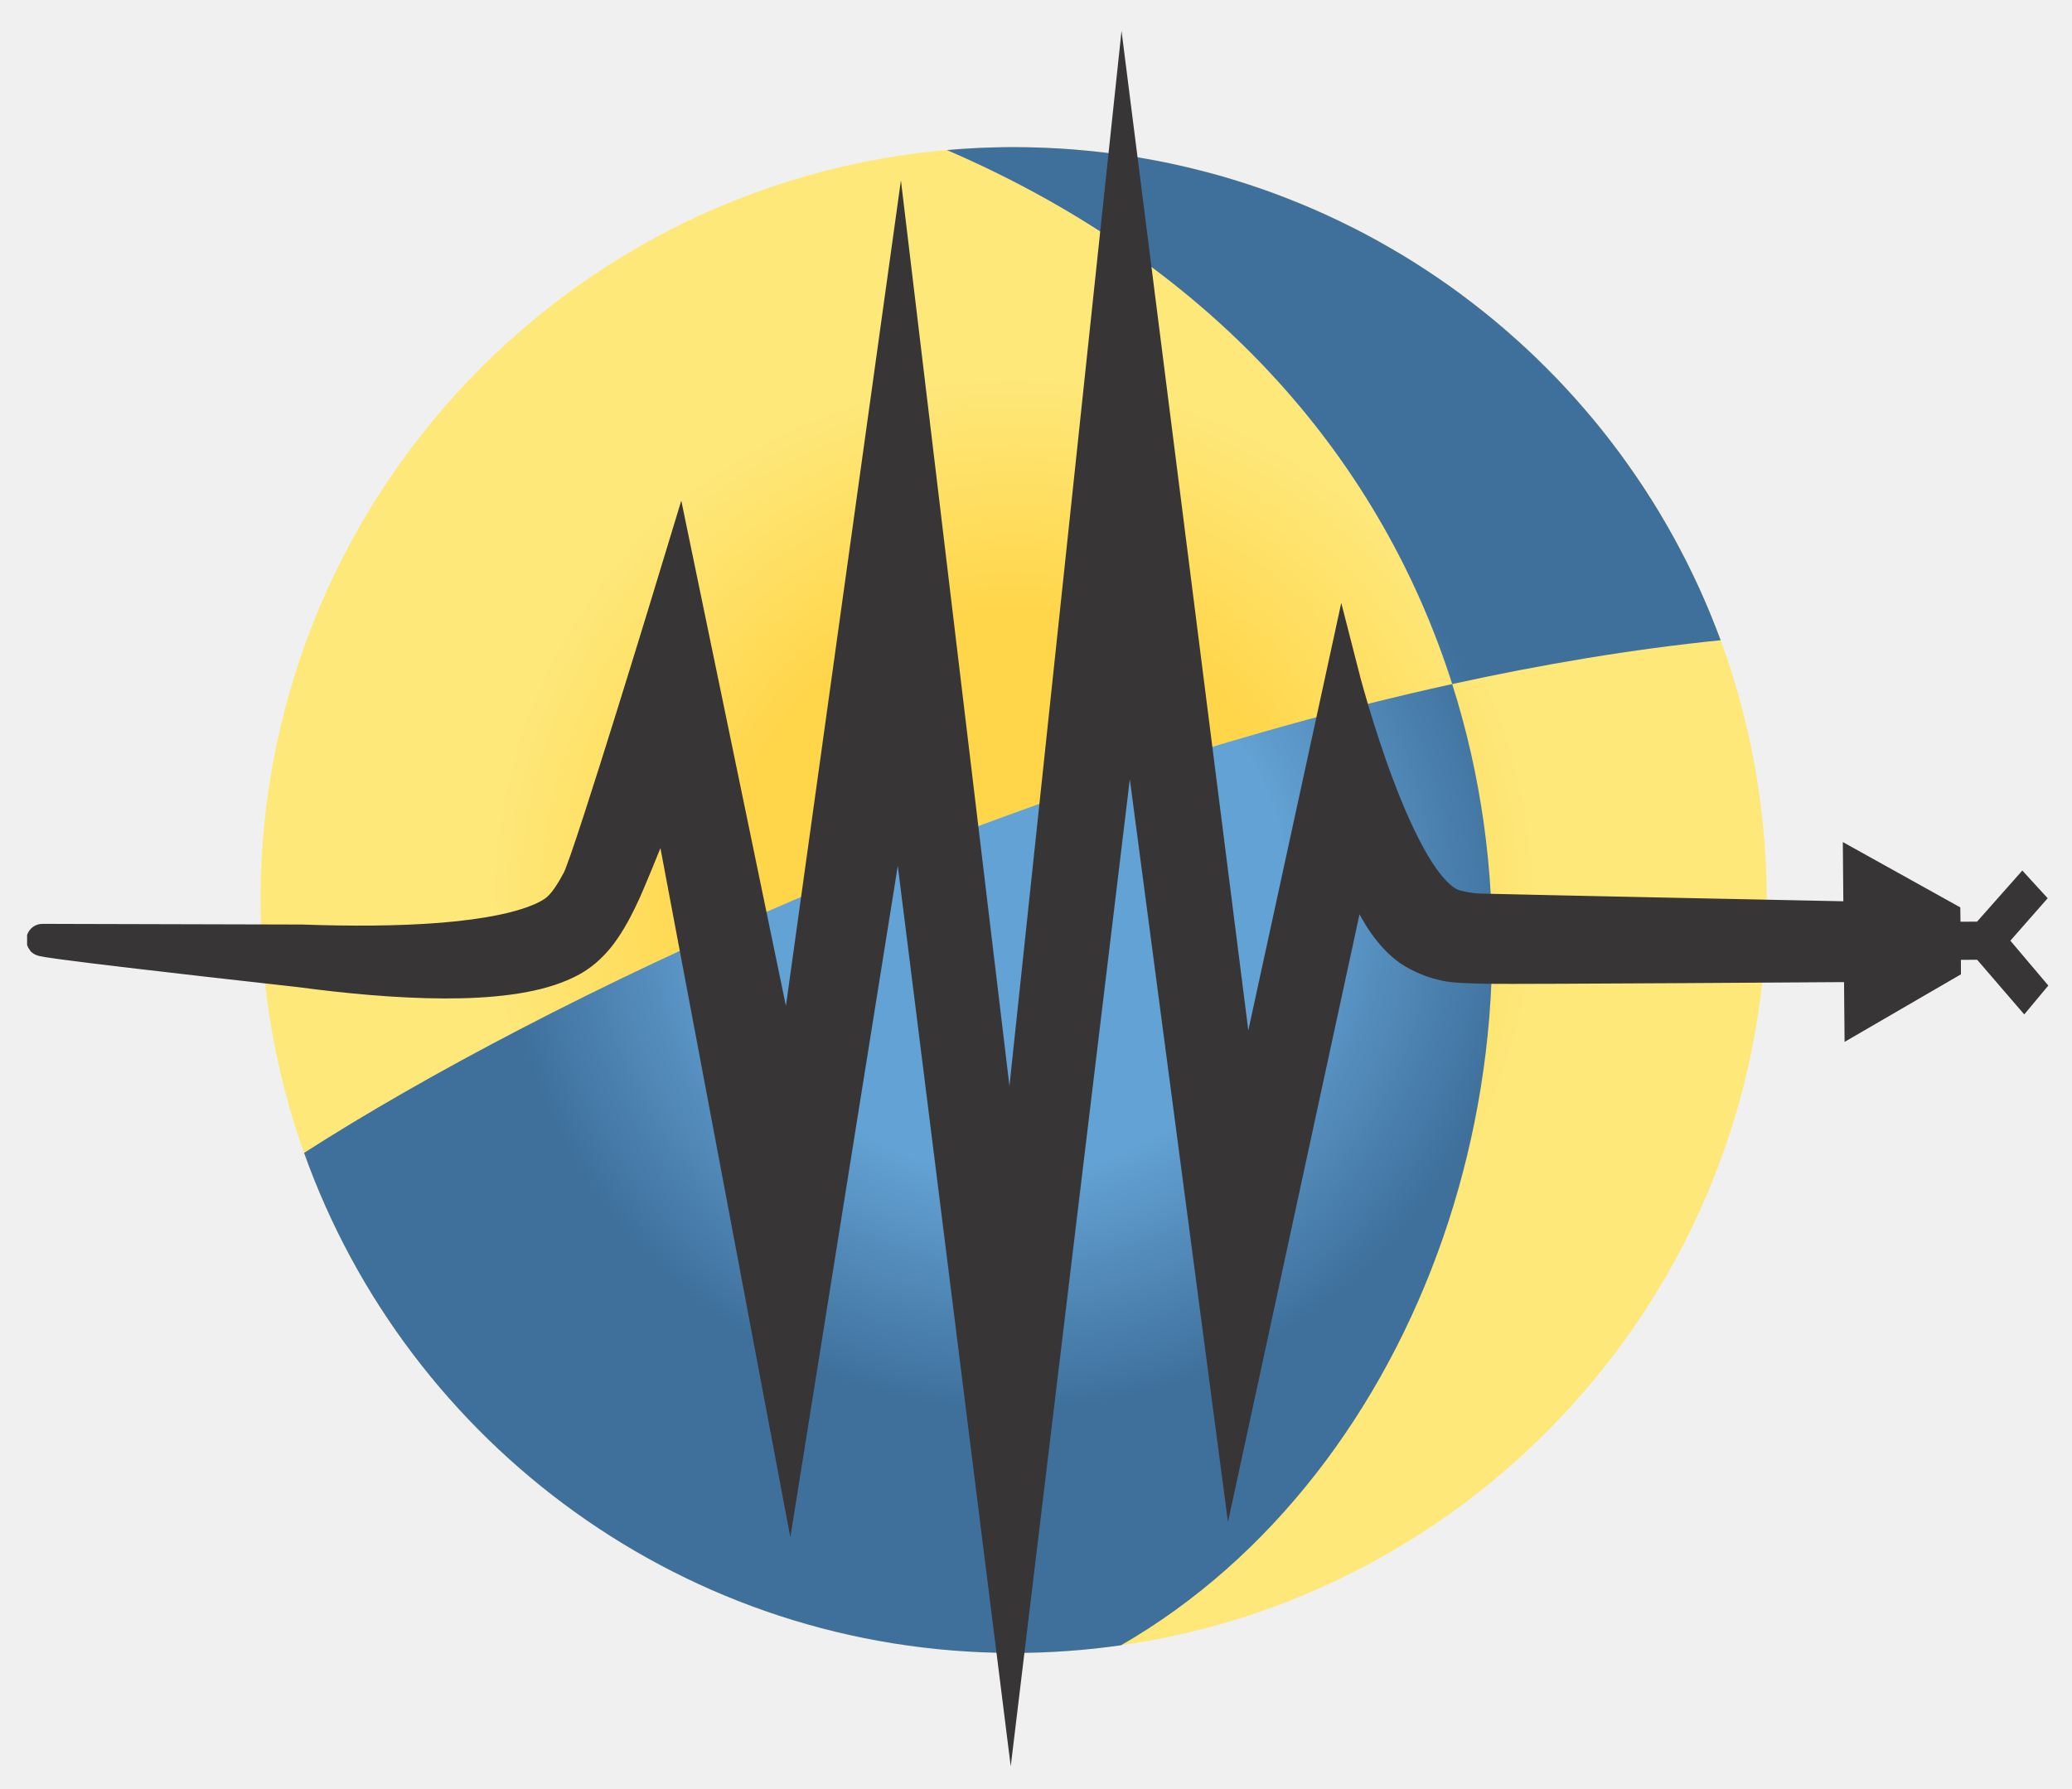
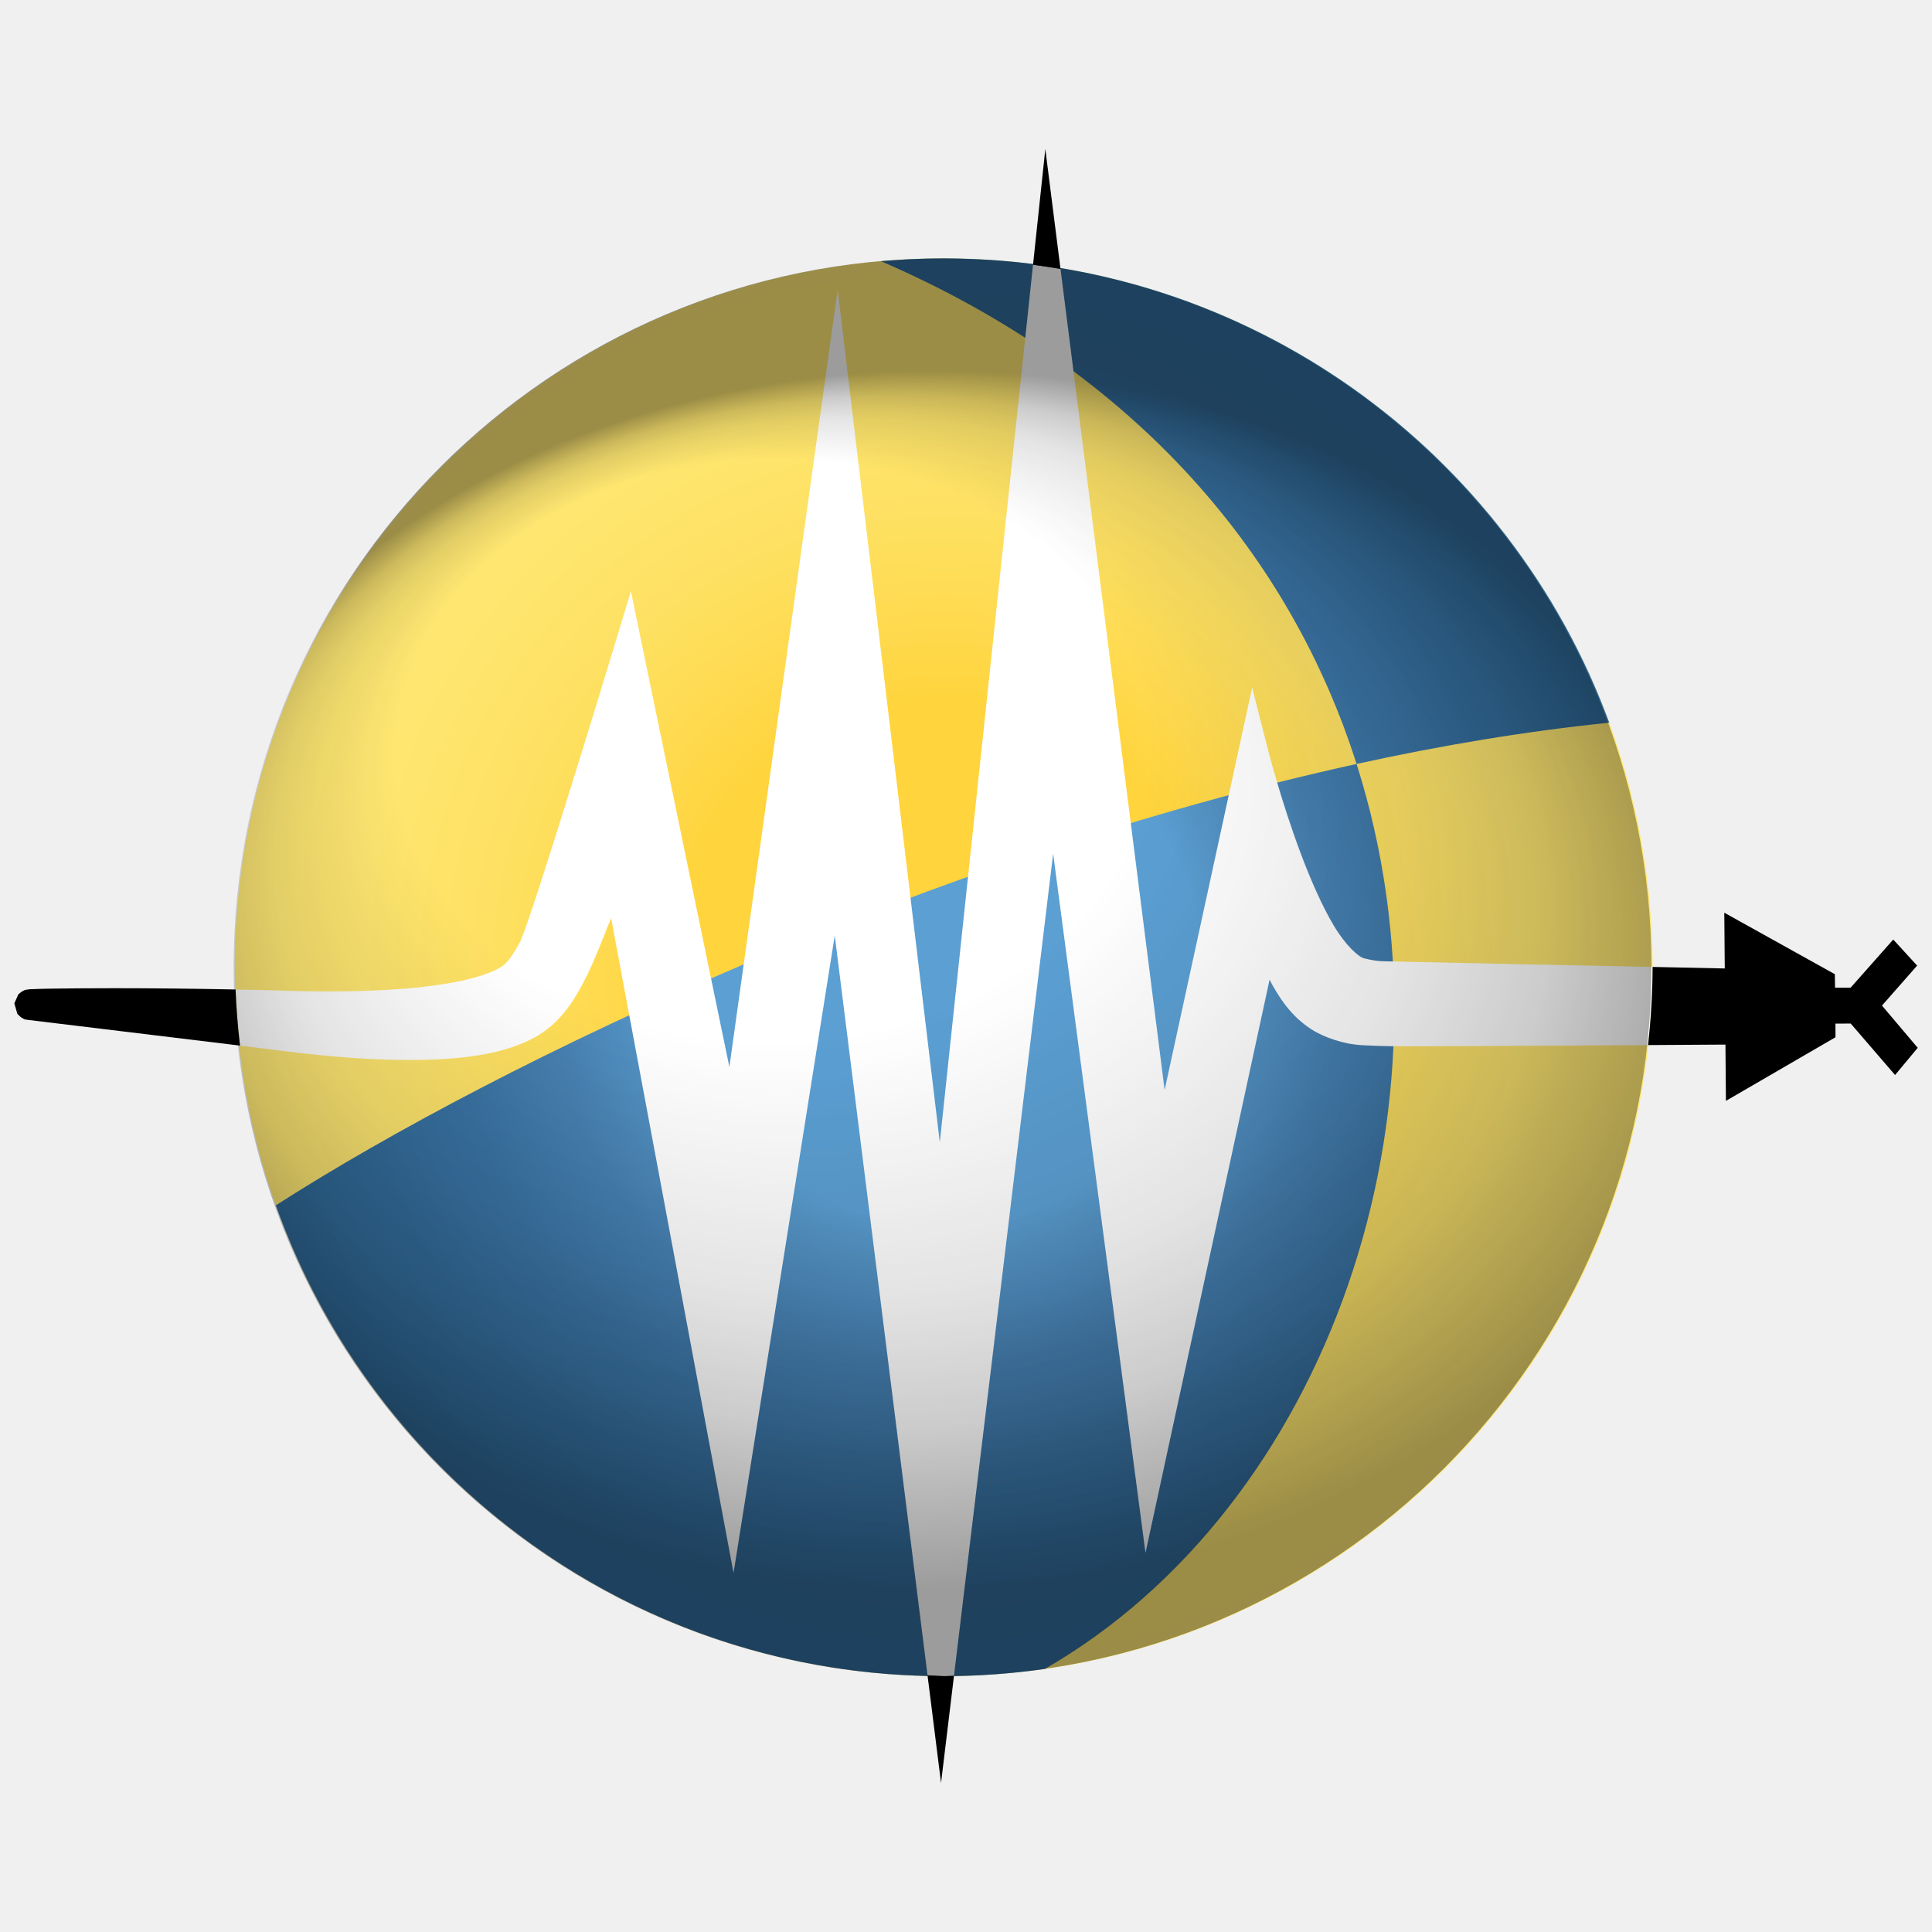
- <svg xmlns="http://www.w3.org/2000/svg" viewBox="0 0 188.444 162.667" height="162.667" width="188.444" xml:space="preserve" id="svg2" version="1.1">
-   <defs id="defs6">
-     <clipPath id="clipPath18" clipPathUnits="userSpaceOnUse">
-       <path id="path16" d="m 17.771,60.596 c 0,-28.371 22.998,-51.368 51.368,-51.368 v 0 c 28.371,0 51.369,22.997 51.369,51.368 v 0 c 0,28.37 -22.998,51.369 -51.369,51.369 v 0 c -28.37,0 -51.368,-22.999 -51.368,-51.369" />
-     </clipPath>
-     <radialGradient id="radialGradient32" spreadMethod="pad" gradientTransform="matrix(51.36865,0,0,-51.36865,69.13916,60.59619)" gradientUnits="userSpaceOnUse" r="1" cy="0" cx="0" fy="0" fx="0">
-       <stop id="stop24" offset="0" style="stop-opacity:1;stop-color:#ffd549" />
-       <stop id="stop26" offset="0.374" style="stop-opacity:1;stop-color:#ffd549" />
-       <stop id="stop28" offset="0.696" style="stop-opacity:1;stop-color:#fee87a" />
-       <stop id="stop30" offset="1" style="stop-opacity:1;stop-color:#fee87a" />
-     </radialGradient>
-     <clipPath id="clipPath42" clipPathUnits="userSpaceOnUse">
-       <path id="path40" d="m 67.93,111.948 c -0.251,-0.004 -0.499,-0.015 -0.75,-0.024 v 0 c -0.132,-0.005 -0.266,-0.01 -0.398,-0.015 v 0 c -0.33,-0.015 -0.657,-0.035 -0.985,-0.055 v 0 c -0.039,-0.003 -0.079,-0.006 -0.118,-0.007 v 0 c -0.362,-0.026 -0.725,-0.053 -1.086,-0.085 v 0 C 83.407,103.636 94.361,90.101 99.056,75.33 v 0 c 6.17,1.353 12.315,2.382 18.312,2.99 v 0 c 0,0 -10e-4,0 -10e-4,0.001 v 0 c -0.205,0.558 -0.423,1.11 -0.647,1.66 v 0 c -0.039,0.095 -0.076,0.188 -0.115,0.283 v 0 c -0.226,0.545 -0.46,1.086 -0.704,1.622 v 0 c -0.025,0.054 -0.052,0.109 -0.077,0.163 v 0 c -0.231,0.503 -0.47,0.999 -0.716,1.491 v 0 c -0.038,0.075 -0.074,0.15 -0.112,0.226 v 0 c -0.265,0.521 -0.538,1.037 -0.818,1.549 v 0 c -0.045,0.079 -0.089,0.158 -0.132,0.236 v 0 c -0.27,0.484 -0.546,0.963 -0.831,1.438 v 0 c -0.025,0.041 -0.049,0.083 -0.073,0.126 v 0 c -0.303,0.5 -0.615,0.994 -0.934,1.483 v 0 c -0.057,0.088 -0.114,0.174 -0.172,0.262 v 0 c -0.647,0.979 -1.325,1.935 -2.035,2.865 v 0 c -0.065,0.085 -0.131,0.171 -0.197,0.256 v 0 c -0.356,0.461 -0.719,0.917 -1.09,1.366 v 0 c -0.022,0.025 -0.044,0.052 -0.066,0.077 v 0 c -0.355,0.428 -0.718,0.847 -1.087,1.263 v 0 c -0.067,0.075 -0.133,0.151 -0.2,0.225 v 0 c -0.384,0.429 -0.776,0.85 -1.174,1.265 v 0 c -0.056,0.059 -0.115,0.117 -0.171,0.175 v 0 c -0.369,0.38 -0.744,0.756 -1.124,1.124 v 0 c -0.059,0.057 -0.117,0.116 -0.176,0.173 v 0 c -0.413,0.395 -0.833,0.785 -1.259,1.168 v 0 c -0.079,0.071 -0.159,0.141 -0.24,0.211 v 0 c -0.407,0.364 -0.821,0.72 -1.241,1.07 v 0 c -0.031,0.026 -0.062,0.054 -0.094,0.08 v 0 c -0.444,0.367 -0.895,0.725 -1.35,1.077 v 0 c -0.094,0.072 -0.187,0.143 -0.282,0.216 v 0 c -0.461,0.351 -0.926,0.698 -1.4,1.035 v 0 c -10e-4,0 -0.004,0.002 -0.006,0.003 v 0 c -0.469,0.333 -0.945,0.656 -1.425,0.973 v 0 c -0.099,0.066 -0.198,0.131 -0.297,0.196 v 0 c -0.48,0.312 -0.963,0.617 -1.453,0.913 v 0 c -0.062,0.038 -0.125,0.073 -0.188,0.111 v 0 c -0.448,0.269 -0.902,0.53 -1.358,0.784 v 0 c -0.096,0.053 -0.192,0.107 -0.288,0.161 v 0 c -0.498,0.274 -1,0.539 -1.508,0.796 v 0 c -0.098,0.05 -0.194,0.096 -0.289,0.144 v 0 c -0.464,0.231 -0.932,0.456 -1.402,0.673 v 0 c -0.077,0.036 -0.154,0.073 -0.232,0.108 v 0 c -0.52,0.238 -1.045,0.464 -1.573,0.683 v 0 c -0.115,0.049 -0.232,0.096 -0.348,0.143 v 0 c -0.516,0.209 -1.034,0.413 -1.557,0.606 v 0 c -0.028,0.011 -0.057,0.023 -0.086,0.033 v 0 c -0.545,0.201 -1.096,0.387 -1.649,0.57 v 0 c -0.126,0.042 -0.251,0.082 -0.376,0.122 v 0 c -0.553,0.177 -1.111,0.348 -1.67,0.506 v 0 c -0.049,0.014 -0.097,0.026 -0.145,0.039 v 0 c -0.526,0.148 -1.055,0.284 -1.587,0.414 v 0 c -0.125,0.032 -0.25,0.062 -0.376,0.093 v 0 c -0.564,0.133 -1.13,0.259 -1.7,0.373 v 0 c -0.099,0.02 -0.199,0.038 -0.298,0.058 v 0 c -0.511,0.1 -1.027,0.192 -1.544,0.277 v 0 c -0.112,0.018 -0.224,0.037 -0.336,0.055 v 0 c -0.577,0.09 -1.158,0.171 -1.741,0.243 v 0 c -0.126,0.014 -0.253,0.028 -0.379,0.042 v 0 c -0.535,0.061 -1.074,0.115 -1.616,0.16 v 0 c -0.077,0.007 -0.154,0.015 -0.233,0.021 v 0 c -0.594,0.047 -1.193,0.079 -1.791,0.106 v 0 c -0.141,0.006 -0.28,0.011 -0.419,0.016 v 0 c -0.612,0.022 -1.224,0.037 -1.841,0.037 v 0 c -0.403,0 -0.807,-0.007 -1.209,-0.017 M 20.742,43.345 C 27.83,23.461 46.821,9.228 69.139,9.228 v 0 c 2.487,0 4.932,0.179 7.325,0.522 v 0 c 20.453,11.776 30.576,40.465 22.592,65.58 v 0 C 68.458,68.619 37.266,53.948 20.742,43.345" />
-     </clipPath>
-     <radialGradient id="radialGradient56" spreadMethod="pad" gradientTransform="matrix(49.864,0,0,-49.864,69.05518,60.59619)" gradientUnits="userSpaceOnUse" r="1" cy="0" cx="0" fy="0" fx="0">
-       <stop id="stop48" offset="0" style="stop-opacity:1;stop-color:#63a2d4" />
-       <stop id="stop50" offset="0.374" style="stop-opacity:1;stop-color:#63a2d4" />
-       <stop id="stop52" offset="0.696" style="stop-opacity:1;stop-color:#3f709c" />
-       <stop id="stop54" offset="1" style="stop-opacity:1;stop-color:#3f709c" />
-     </radialGradient>
-     <clipPath id="clipPath66" clipPathUnits="userSpaceOnUse">
-       <path id="path64" d="M 0,122 H 141.333 V 0 H 0 Z" />
-     </clipPath>
-     <clipPath id="clipPath74" clipPathUnits="userSpaceOnUse">
-       <path id="path72" d="M 17.686,111.964 H 120.424 V 9.228 H 17.686 Z" />
-     </clipPath>
-     <clipPath id="clipPath78" clipPathUnits="userSpaceOnUse">
-       <path id="path76" d="m 120.424,60.596 c 0,-28.37 -22.999,-51.368 -51.368,-51.368 -28.371,0 -51.369,22.998 -51.369,51.368 0,28.37 22.998,51.368 51.369,51.368 28.369,0 51.368,-22.998 51.368,-51.368" />
-     </clipPath>
-     <clipPath id="clipPath82" clipPathUnits="userSpaceOnUse">
-       <path id="path80" d="M -32767,32767 H 32767 V -32767 H -32767 Z" />
-     </clipPath>
-     <radialGradient id="radialGradient96" spreadMethod="pad" gradientTransform="matrix(-60.14149,-0.9854126,-0.7597046,46.36646,69.05518,58.08887)" gradientUnits="userSpaceOnUse" r="1" cy="0" cx="0" fy="0.73" fx="0.368">
-       <stop id="stop84" offset="0" style="stop-opacity:0;stop-color:#ffffff" />
-       <stop id="stop86" offset="0.454" style="stop-opacity:0;stop-color:#ffffff" />
-       <stop id="stop88" offset="0.687" style="stop-opacity:0.135;stop-color:#ffffff" />
-       <stop id="stop90" offset="0.804" style="stop-opacity:0.253;stop-color:#ffffff" />
-       <stop id="stop92" offset="0.951" style="stop-opacity:0.49;stop-color:#ffffff" />
-       <stop id="stop94" offset="1" style="stop-opacity:0.49;stop-color:#ffffff" />
-     </radialGradient>
-     <mask id="mask98" height="1" width="1" y="0" x="0" maskUnits="userSpaceOnUse">
-       <g id="g108">
-         <g id="g106" clip-path="url(#clipPath82)">
-           <g id="g104">
-             <g id="g102">
-               <path id="path100" style="fill:url(#radialGradient96);stroke:none" d="M -32767,32767 H 32767 V -32767 H -32767 Z" />
-             </g>
-           </g>
-         </g>
-       </g>
-     </mask>
-     <radialGradient id="radialGradient122" spreadMethod="pad" gradientTransform="matrix(-60.14149,-0.9854126,-0.7597046,46.36646,69.05518,58.08887)" gradientUnits="userSpaceOnUse" r="1" cy="0" cx="0" fy="0.73" fx="0.368">
-       <stop id="stop110" offset="0" style="stop-opacity:1;stop-color:#373535" />
-       <stop id="stop112" offset="0.454" style="stop-opacity:1;stop-color:#373535" />
-       <stop id="stop114" offset="0.687" style="stop-opacity:1;stop-color:#373535" />
-       <stop id="stop116" offset="0.804" style="stop-opacity:1;stop-color:#373535" />
-       <stop id="stop118" offset="0.951" style="stop-opacity:1;stop-color:#373535" />
-       <stop id="stop120" offset="1" style="stop-opacity:1;stop-color:#373535" />
-     </radialGradient>
-     <clipPath id="clipPath148" clipPathUnits="userSpaceOnUse">
-       <path id="path146" d="M 0,122 H 141.333 V 0 H 0 Z" />
-     </clipPath>
-     <clipPath id="clipPath156" clipPathUnits="userSpaceOnUse">
-       <path id="path154" d="M 1.848,119.892 H 139.717 V 1.491 H 1.848 Z" />
-     </clipPath>
-   </defs>
-   <g transform="matrix(1.333333,0,0,-1.333333,0,162.6667)" id="g10">
-     <g id="g12">
-       <g clip-path="url(#clipPath18)" id="g14">
-         <g id="g20">
-           <g id="g22">
-             <path id="path34" style="fill:url(#radialGradient32);stroke:none" d="m 17.771,60.596 c 0,-28.371 22.998,-51.368 51.368,-51.368 v 0 c 28.371,0 51.369,22.997 51.369,51.368 v 0 c 0,28.37 -22.998,51.369 -51.369,51.369 v 0 c -28.37,0 -51.368,-22.999 -51.368,-51.369" />
-           </g>
-         </g>
-       </g>
-     </g>
-     <g id="g36">
-       <g clip-path="url(#clipPath42)" id="g38">
-         <g id="g44">
-           <g id="g46">
-             <path id="path58" style="fill:url(#radialGradient56);stroke:none" d="m 67.93,111.948 c -0.251,-0.004 -0.499,-0.015 -0.75,-0.024 v 0 c -0.132,-0.005 -0.266,-0.01 -0.398,-0.015 v 0 c -0.33,-0.015 -0.657,-0.035 -0.985,-0.055 v 0 c -0.039,-0.003 -0.079,-0.006 -0.118,-0.007 v 0 c -0.362,-0.026 -0.725,-0.053 -1.086,-0.085 v 0 C 83.407,103.636 94.361,90.101 99.056,75.33 v 0 c 6.17,1.353 12.315,2.382 18.312,2.99 v 0 c 0,0 -10e-4,0 -10e-4,0.001 v 0 c -0.205,0.558 -0.423,1.11 -0.647,1.66 v 0 c -0.039,0.095 -0.076,0.188 -0.115,0.283 v 0 c -0.226,0.545 -0.46,1.086 -0.704,1.622 v 0 c -0.025,0.054 -0.052,0.109 -0.077,0.163 v 0 c -0.231,0.503 -0.47,0.999 -0.716,1.491 v 0 c -0.038,0.075 -0.074,0.15 -0.112,0.226 v 0 c -0.265,0.521 -0.538,1.037 -0.818,1.549 v 0 c -0.045,0.079 -0.089,0.158 -0.132,0.236 v 0 c -0.27,0.484 -0.546,0.963 -0.831,1.438 v 0 c -0.025,0.041 -0.049,0.083 -0.073,0.126 v 0 c -0.303,0.5 -0.615,0.994 -0.934,1.483 v 0 c -0.057,0.088 -0.114,0.174 -0.172,0.262 v 0 c -0.647,0.979 -1.325,1.935 -2.035,2.865 v 0 c -0.065,0.085 -0.131,0.171 -0.197,0.256 v 0 c -0.356,0.461 -0.719,0.917 -1.09,1.366 v 0 c -0.022,0.025 -0.044,0.052 -0.066,0.077 v 0 c -0.355,0.428 -0.718,0.847 -1.087,1.263 v 0 c -0.067,0.075 -0.133,0.151 -0.2,0.225 v 0 c -0.384,0.429 -0.776,0.85 -1.174,1.265 v 0 c -0.056,0.059 -0.115,0.117 -0.171,0.175 v 0 c -0.369,0.38 -0.744,0.756 -1.124,1.124 v 0 c -0.059,0.057 -0.117,0.116 -0.176,0.173 v 0 c -0.413,0.395 -0.833,0.785 -1.259,1.168 v 0 c -0.079,0.071 -0.159,0.141 -0.24,0.211 v 0 c -0.407,0.364 -0.821,0.72 -1.241,1.07 v 0 c -0.031,0.026 -0.062,0.054 -0.094,0.08 v 0 c -0.444,0.367 -0.895,0.725 -1.35,1.077 v 0 c -0.094,0.072 -0.187,0.143 -0.282,0.216 v 0 c -0.461,0.351 -0.926,0.698 -1.4,1.035 v 0 c -10e-4,0 -0.004,0.002 -0.006,0.003 v 0 c -0.469,0.333 -0.945,0.656 -1.425,0.973 v 0 c -0.099,0.066 -0.198,0.131 -0.297,0.196 v 0 c -0.48,0.312 -0.963,0.617 -1.453,0.913 v 0 c -0.062,0.038 -0.125,0.073 -0.188,0.111 v 0 c -0.448,0.269 -0.902,0.53 -1.358,0.784 v 0 c -0.096,0.053 -0.192,0.107 -0.288,0.161 v 0 c -0.498,0.274 -1,0.539 -1.508,0.796 v 0 c -0.098,0.05 -0.194,0.096 -0.289,0.144 v 0 c -0.464,0.231 -0.932,0.456 -1.402,0.673 v 0 c -0.077,0.036 -0.154,0.073 -0.232,0.108 v 0 c -0.52,0.238 -1.045,0.464 -1.573,0.683 v 0 c -0.115,0.049 -0.232,0.096 -0.348,0.143 v 0 c -0.516,0.209 -1.034,0.413 -1.557,0.606 v 0 c -0.028,0.011 -0.057,0.023 -0.086,0.033 v 0 c -0.545,0.201 -1.096,0.387 -1.649,0.57 v 0 c -0.126,0.042 -0.251,0.082 -0.376,0.122 v 0 c -0.553,0.177 -1.111,0.348 -1.67,0.506 v 0 c -0.049,0.014 -0.097,0.026 -0.145,0.039 v 0 c -0.526,0.148 -1.055,0.284 -1.587,0.414 v 0 c -0.125,0.032 -0.25,0.062 -0.376,0.093 v 0 c -0.564,0.133 -1.13,0.259 -1.7,0.373 v 0 c -0.099,0.02 -0.199,0.038 -0.298,0.058 v 0 c -0.511,0.1 -1.027,0.192 -1.544,0.277 v 0 c -0.112,0.018 -0.224,0.037 -0.336,0.055 v 0 c -0.577,0.09 -1.158,0.171 -1.741,0.243 v 0 c -0.126,0.014 -0.253,0.028 -0.379,0.042 v 0 c -0.535,0.061 -1.074,0.115 -1.616,0.16 v 0 c -0.077,0.007 -0.154,0.015 -0.233,0.021 v 0 c -0.594,0.047 -1.193,0.079 -1.791,0.106 v 0 c -0.141,0.006 -0.28,0.011 -0.419,0.016 v 0 c -0.612,0.022 -1.224,0.037 -1.841,0.037 v 0 c -0.403,0 -0.807,-0.007 -1.209,-0.017 M 20.742,43.345 C 27.83,23.461 46.821,9.228 69.139,9.228 v 0 c 2.487,0 4.932,0.179 7.325,0.522 v 0 c 20.453,11.776 30.576,40.465 22.592,65.58 v 0 C 68.458,68.619 37.266,53.948 20.742,43.345" />
-           </g>
-         </g>
-       </g>
-     </g>
-     <g id="g60">
-       <g clip-path="url(#clipPath66)" id="g62">
-         <g id="g68">
-           <g id="g70" />
-           <g id="g140">
-             <g style="opacity:0.79" id="g138" clip-path="url(#clipPath74)">
-               <g id="g136">
-                 <g id="g134" clip-path="url(#clipPath78)">
-                   <g id="g132">
-                     <g id="g124" />
-                     <g id="g130" mask="url(#mask98)">
-                       <g id="g128">
-                         <path id="path126" style="fill:url(#radialGradient122);stroke:none" d="m 120.424,60.596 c 0,-28.37 -22.999,-51.368 -51.368,-51.368 -28.371,0 -51.369,22.998 -51.369,51.368 0,28.37 22.998,51.368 51.369,51.368 28.369,0 51.368,-22.998 51.368,-51.368" />
-                       </g>
-                     </g>
-                   </g>
-                 </g>
-               </g>
-             </g>
-           </g>
-         </g>
-       </g>
-     </g>
-     <g id="g142">
-       <g clip-path="url(#clipPath148)" id="g144">
-         <g id="g150">
-           <g id="g152" />
-           <g id="g168">
-             <g id="g166" clip-path="url(#clipPath156)">
-               <g id="g160" transform="translate(138.1968,60.7036)">
-                 <path id="path158" style="fill:#373535;fill-opacity:1;fill-rule:nonzero;stroke:none" d="m 0,0 -0.238,0.26 -2.605,-2.941 -2.712,-0.011 -0.02,1.431 -5.805,3.229 0.028,-3.284 c 0,0 -23.312,0.476 -25.34,0.536 -0.503,0.016 -1.043,-0.024 -2.162,0.253 -3.958,0.937 -7.769,15.9 -7.769,15.9 l -6.711,-30.868 -8.266,65.177 -7.675,-72.271 -7.551,63.015 -7.55,-54.21 -7.551,36.471 c 0,0 -6.042,-19.921 -6.832,-21.426 -0.199,-0.375 -0.406,-0.733 -0.629,-1.067 -0.112,-0.165 -0.228,-0.332 -0.349,-0.477 -0.097,-0.118 -0.161,-0.187 -0.242,-0.272 -0.077,-0.079 -0.153,-0.15 -0.226,-0.212 -0.049,-0.04 -0.024,-0.025 -0.108,-0.087 -0.027,-0.022 -0.084,-0.059 -0.124,-0.088 -0.183,-0.122 -0.387,-0.238 -0.606,-0.344 -0.677,-0.332 -1.673,-0.657 -2.875,-0.905 -1.202,-0.252 -2.604,-0.439 -4.107,-0.561 -3.008,-0.245 -6.412,-0.241 -9.581,-0.128 -6.349,0.23 -17.647,0.053 -17.643,0.047 l 17.538,-2.128 c 3.178,-0.424 6.615,-0.749 9.767,-0.762 3.147,-0.015 6.029,0.3 8.005,1.153 0.317,0.135 0.637,0.292 0.955,0.484 0.323,0.194 0.661,0.457 0.929,0.711 0.134,0.124 0.276,0.272 0.383,0.387 0.089,0.095 0.168,0.186 0.248,0.283 0.158,0.192 0.307,0.393 0.448,0.6 0.563,0.827 1.022,1.731 1.439,2.661 0.828,1.867 2.771,6.786 2.771,6.786 0.002,0 8.39,-44.517 8.39,-44.517 l 7.55,47.188 7.551,-60.216 8.095,67.112 7.007,-53.037 8.389,38.766 c 0.002,0.016 1.101,-4.307 3.724,-6.152 0.237,-0.177 0.993,-0.59 1.644,-0.8 0.337,-0.11 0.679,-0.2 1.024,-0.26 0.441,-0.071 0.694,-0.075 0.989,-0.095 0.565,-0.029 1.094,-0.042 1.62,-0.055 2.09,-0.04 25.46,0.123 25.46,0.123 l 0.03,-3.284 5.753,3.341 -0.004,1.45 2.713,0.013 2.697,-3.13 0.219,0.263 -2.606,3.079 z" />
-               </g>
-               <g id="g164" transform="translate(138.1968,60.7036)">
-                 <path id="path162" style="fill:none;stroke:#373535;stroke-width:2.2;stroke-linecap:butt;stroke-linejoin:miter;stroke-miterlimit:10;stroke-dasharray:none;stroke-opacity:1" d="m 0,0 -0.238,0.26 -2.605,-2.941 -2.712,-0.011 -0.02,1.431 -5.805,3.229 0.028,-3.284 c 0,0 -23.312,0.476 -25.34,0.536 -0.503,0.016 -1.043,-0.024 -2.162,0.253 -3.958,0.937 -7.769,15.9 -7.769,15.9 l -6.711,-30.868 -8.266,65.177 -7.675,-72.271 -7.551,63.015 -7.55,-54.21 -7.551,36.471 c 0,0 -6.042,-19.921 -6.832,-21.426 -0.199,-0.375 -0.406,-0.733 -0.629,-1.067 -0.112,-0.165 -0.228,-0.332 -0.349,-0.477 -0.097,-0.118 -0.161,-0.187 -0.242,-0.272 -0.077,-0.079 -0.153,-0.15 -0.226,-0.212 -0.049,-0.04 -0.024,-0.025 -0.108,-0.087 -0.027,-0.022 -0.084,-0.059 -0.124,-0.088 -0.183,-0.122 -0.387,-0.238 -0.606,-0.344 -0.677,-0.332 -1.673,-0.657 -2.875,-0.905 -1.202,-0.252 -2.604,-0.439 -4.107,-0.561 -3.008,-0.245 -6.412,-0.241 -9.581,-0.128 -19.143,0.047 -17.643,0.047 -17.643,0.047 0,0 -2.11,0.065 17.538,-2.128 3.178,-0.424 6.615,-0.749 9.767,-0.762 3.147,-0.015 6.029,0.3 8.005,1.153 0.317,0.135 0.637,0.292 0.955,0.484 0.323,0.194 0.661,0.457 0.929,0.711 0.134,0.124 0.276,0.272 0.383,0.387 0.089,0.095 0.168,0.186 0.248,0.283 0.158,0.192 0.307,0.393 0.448,0.6 0.563,0.827 1.022,1.731 1.439,2.661 0.828,1.867 2.771,6.786 2.771,6.786 l 8.39,-44.517 7.55,47.188 7.551,-60.216 8.095,67.112 7.007,-53.037 8.389,38.766 c 0.002,0.016 1.101,-4.307 3.724,-6.152 0.237,-0.177 0.993,-0.59 1.644,-0.8 0.337,-0.11 0.679,-0.2 1.024,-0.26 0.441,-0.071 0.694,-0.075 0.989,-0.095 0.565,-0.029 1.094,-0.042 1.62,-0.055 2.09,-0.04 25.46,0.123 25.46,0.123 l 0.03,-3.284 5.753,3.341 -0.004,1.45 2.713,0.013 2.697,-3.13 0.219,0.263 -2.606,3.079 z" />
-               </g>
-             </g>
-           </g>
-         </g>
-       </g>
+ <svg xmlns="http://www.w3.org/2000/svg" version="1.1" x="0px" y="0px" width="140" height="140" viewBox="0 0 140 140" enable-background="new 0 0 468.753 160.528" xml:space="preserve" id="svg2">
+   <defs id="defs133" />
+   <g id="layer3" style="display:inline" transform="translate(-3.475625,10.79767)">
+     <g id="Beachball">
+       <radialGradient id="SVGID_1_" cx="71.861" cy="59.295" r="51.369" gradientUnits="userSpaceOnUse">
+         <stop offset="0.374" style="stop-color:#FFD43C" id="stop6" />
+         <stop offset="0.467" style="stop-color:#FFD94C" id="stop8" />
+         <stop offset="0.648" style="stop-color:#FEE163" id="stop10" />
+         <stop offset="0.827" style="stop-color:#FEE670" id="stop12" />
+         <stop offset="1" style="stop-color:#FEE774" id="stop14" />
+       </radialGradient>
+       <circle cx="71.861" cy="59.296" r="51.368" id="circle16" style="fill:url(#SVGID_1_)" />
+       <radialGradient id="SVGID_2_" cx="71.777" cy="59.295" r="49.864" gradientUnits="userSpaceOnUse">
+         <stop offset="0.374" style="stop-color:#5B9FD3" id="stop19" />
+         <stop offset="0.43" style="stop-color:#5595C7" id="stop21" />
+         <stop offset="0.575" style="stop-color:#4680B1" id="stop23" />
+         <stop offset="0.72" style="stop-color:#3A73A3" id="stop25" />
+         <stop offset="0.863" style="stop-color:#336C9B" id="stop27" />
+         <stop offset="1" style="stop-color:#306A99" id="stop29" />
+       </radialGradient>
+       <path d="m 79.186,110.142 c -2.393,0.343 -4.837,0.522 -7.325,0.522 -22.318,0 -41.309,-14.233 -48.397,-34.118 16.524,-10.603 47.716,-25.273 78.314,-31.984 7.983,25.114 -2.139,53.804 -22.592,65.58 z M 69.902,7.968 c -0.133,0.005 -0.267,0.01 -0.399,0.015 -0.329,0.015 -0.657,0.034 -0.985,0.055 -0.04,0.002 -0.079,0.005 -0.118,0.007 -0.363,0.024 -0.725,0.053 -1.086,0.084 18.813,8.126 29.767,21.661 34.463,36.433 6.17,-1.353 12.315,-2.382 18.312,-2.99 0,0 0,0 0,-0.001 -0.206,-0.558 -0.423,-1.111 -0.647,-1.661 -0.039,-0.094 -0.077,-0.188 -0.115,-0.282 -0.226,-0.545 -0.46,-1.086 -0.704,-1.622 -0.025,-0.055 -0.052,-0.109 -0.077,-0.165 -0.23,-0.501 -0.47,-0.998 -0.716,-1.49 -0.038,-0.075 -0.075,-0.151 -0.112,-0.226 -0.265,-0.521 -0.538,-1.038 -0.818,-1.549 -0.044,-0.079 -0.089,-0.158 -0.132,-0.236 -0.27,-0.483 -0.546,-0.963 -0.831,-1.437 -0.025,-0.042 -0.049,-0.084 -0.074,-0.126 -0.302,-0.5 -0.615,-0.995 -0.934,-1.483 -0.057,-0.088 -0.114,-0.174 -0.171,-0.261 -0.647,-0.979 -1.326,-1.935 -2.035,-2.866 -0.065,-0.085 -0.13,-0.171 -0.198,-0.256 -0.355,-0.46 -0.718,-0.917 -1.089,-1.366 -0.021,-0.026 -0.044,-0.052 -0.066,-0.078 -0.355,-0.428 -0.718,-0.847 -1.087,-1.263 -0.066,-0.075 -0.132,-0.151 -0.2,-0.226 -0.384,-0.428 -0.775,-0.85 -1.174,-1.264 -0.057,-0.06 -0.115,-0.118 -0.171,-0.176 -0.369,-0.38 -0.743,-0.755 -1.123,-1.124 -0.06,-0.057 -0.118,-0.115 -0.177,-0.173 -0.413,-0.396 -0.833,-0.785 -1.259,-1.168 -0.079,-0.071 -0.159,-0.141 -0.239,-0.211 -0.408,-0.363 -0.822,-0.72 -1.241,-1.07 -0.032,-0.026 -0.063,-0.054 -0.095,-0.08 -0.443,-0.367 -0.895,-0.725 -1.35,-1.076 -0.093,-0.072 -0.187,-0.145 -0.281,-0.217 -0.461,-0.352 -0.927,-0.698 -1.401,-1.034 0,-0.001 -0.003,-0.002 -0.005,-0.003 -0.469,-0.333 -0.945,-0.656 -1.426,-0.973 -0.099,-0.065 -0.198,-0.131 -0.297,-0.196 -0.479,-0.312 -0.963,-0.617 -1.453,-0.913 -0.062,-0.038 -0.125,-0.073 -0.188,-0.111 -0.449,-0.269 -0.902,-0.53 -1.359,-0.785 -0.096,-0.053 -0.191,-0.107 -0.288,-0.161 -0.498,-0.274 -1,-0.539 -1.509,-0.796 C 94.95,13.398 94.854,13.351 94.758,13.303 94.295,13.072 93.827,12.847 93.357,12.63 93.279,12.594 93.202,12.557 93.125,12.522 92.605,12.285 92.08,12.058 91.551,11.839 91.436,11.79 91.319,11.744 91.203,11.695 90.688,11.487 90.17,11.283 89.646,11.09 89.618,11.079 89.589,11.068 89.561,11.057 89.015,10.856 88.465,10.669 87.912,10.486 87.786,10.444 87.661,10.404 87.536,10.364 86.982,10.187 86.425,10.016 85.866,9.858 85.817,9.844 85.768,9.833 85.721,9.819 85.195,9.672 84.666,9.535 84.134,9.405 84.009,9.374 83.884,9.343 83.758,9.313 83.194,9.18 82.628,9.054 82.058,8.939 81.959,8.919 81.859,8.901 81.76,8.881 81.248,8.781 80.733,8.689 80.217,8.604 80.105,8.586 79.993,8.567 79.88,8.548 79.303,8.459 78.723,8.377 78.139,8.306 78.014,8.291 77.887,8.278 77.761,8.263 77.225,8.202 76.686,8.148 76.145,8.103 76.067,8.1 75.99,8.092 75.912,8.085 75.318,8.039 74.72,8.005 74.12,7.979 73.98,7.974 73.841,7.968 73.702,7.962 73.091,7.941 72.478,7.926 71.861,7.926 c -0.404,0 -0.807,0.006 -1.209,0.016 -0.251,0.006 -0.5,0.016 -0.75,0.026 z" id="path31" style="fill:url(#SVGID_2_)" />
+       <circle cx="71.861" cy="59.296" r="51.368" id="circle33" style="fill:none" />
+       <radialGradient id="SVGID_3_" cx="71.777" cy="61.803" r="60.15" fx="93.927" fy="105.711" gradientTransform="matrix(-0.9999,0.0164,-0.0126,-0.7709,144.3247,108.2676)" gradientUnits="userSpaceOnUse">
+         <stop offset="0.454" style="stop-color:#000000;stop-opacity:0" id="stop36" />
+         <stop offset="0.687" style="stop-color:#000000;stop-opacity:0.135" id="stop38" />
+         <stop offset="0.804" style="stop-color:#000000;stop-opacity:0.253" id="stop40" />
+         <stop offset="0.951" style="stop-color:#000000;stop-opacity:0.49" id="stop42" />
+       </radialGradient>
+       <g id="g46" />
    </g>
  </g>
+   <g id="layer12" style="display:inline" transform="translate(-3.475625,10.79767)" />
+   <g style="display:inline" id="g4680" transform="translate(-3.475625,10.79767)">
+     <path style="display:inline;fill:#ffffff" d="M 78.332,8.389 71.578,71.982 64.176,10.201 56.33,66.523 49.193,32.047 47.939,36.182 c 0,0 -1.509,4.977 -3.117,10.141 -0.804,2.582 -1.634,5.211 -2.309,7.281 -0.337,1.035 -0.637,1.932 -0.873,2.607 -0.236,0.676 -0.455,1.204 -0.455,1.205 -0.186,0.35 -0.376,0.674 -0.57,0.965 -0.107,0.157 -0.206,0.296 -0.279,0.385 l -0.002,0.004 -0.002,0.004 c -0.08,0.097 -0.113,0.129 -0.186,0.205 -0.049,0.05 -0.098,0.095 -0.146,0.137 -0.014,0.013 9.71e-4,0.006 -0.047,0.041 l -0.021,0.016 -0.02,0.016 c 0.066,-0.054 -0.001,-0.002 -0.047,0.031 -0.132,0.089 -0.29,0.177 -0.469,0.264 l -0.004,0.002 -0.002,0.002 c -0.549,0.269 -1.479,0.581 -2.613,0.816 l -0.002,0 -0.002,0 c -1.14,0.239 -2.502,0.421 -3.971,0.541 -2.94,0.239 -6.309,0.237 -9.451,0.125 -0.801,-0.029 -1.856,-0.042 -2.803,-0.062 a 51.368,51.368 0 0 0 0.32,4.066 l 2.205,0.268 -0.014,0 c 3.208,0.428 6.684,0.759 9.91,0.771 3.22,0.015 6.197,-0.275 8.439,-1.242 l 0.004,-0.002 C 41.767,64.617 42.132,64.439 42.5,64.217 l 0.002,-0.002 c 0.407,-0.245 0.791,-0.543 1.119,-0.855 0.164,-0.153 0.314,-0.309 0.428,-0.432 l 0.002,-0.002 c 0.108,-0.116 0.201,-0.225 0.287,-0.328 l 0.002,-0.002 0.002,-0.002 c 0.186,-0.224 0.353,-0.451 0.508,-0.676 l 0,-0.002 0.002,-0.004 c 0.617,-0.906 1.102,-1.869 1.533,-2.83 l 0,-0.002 0.002,-0.002 c 0.423,-0.953 0.788,-1.908 1.371,-3.355 L 56.631,103.188 63.965,56.996 70.688,110.605 a 51.368,51.368 0 0 0 1.174,0.059 51.368,51.368 0 0 0 0.742,-0.025 l 7.186,-59.58 6.693,50.672 8.99,-41.535 c 0.633,1.206 1.454,2.484 2.74,3.395 0.477,0.354 1.142,0.698 1.951,0.959 0.376,0.121 0.767,0.226 1.174,0.297 l 0.008,0.002 0.006,0 c 0.5,0.08 0.827,0.09 1.09,0.107 l 0.01,0 0.01,0 c 0.583,0.03 1.124,0.044 1.65,0.057 l 0.002,0 0.004,0 c 1.152,0.022 7.436,-0.011 13.541,-0.047 2.677,-0.016 3.363,-0.021 5.238,-0.033 a 51.368,51.368 0 0 0 0.332,-5.635 51.368,51.368 0 0 0 0,-0.027 c -6.41,-0.132 -17.496,-0.357 -18.963,-0.4 l -0.006,0 c -0.586,-0.019 -0.918,0.028 -1.93,-0.223 l -0.008,0 -0.004,-0.002 c -0.39,-0.092 -1.337,-0.935 -2.193,-2.373 -0.856,-1.438 -1.69,-3.35 -2.4,-5.244 C 96.304,47.24 95.362,43.543 95.362,43.543 L 94.211,39.027 87.869,68.191 80.324,8.689 A 51.368,51.368 0 0 0 78.332,8.389 Z" id="circle4682" />
+   </g>
+   <g id="layer11" style="display:inline" transform="translate(-3.475625,10.79767)">
+     <path style="display:inline;fill:#000000" d="m 79.223,0 -0.891,8.389 a 51.368,51.368 0 0 1 1.992,0.301 L 79.223,0 Z m -7.361,7.928 a 51.368,51.368 0 0 1 2.492,0.125 51.368,51.368 0 0 0 -2.492,-0.125 z m -4.367,0.219 a 51.368,51.368 0 0 0 -2.6,0.314 51.368,51.368 0 0 1 2.6,-0.314 z m -5.078,0.689 a 51.368,51.368 0 0 0 -2.58,0.58 51.368,51.368 0 0 1 2.58,-0.58 z m -4.977,1.191 a 51.368,51.368 0 0 0 -2.531,0.84 51.368,51.368 0 0 1 2.531,-0.84 z m -4.859,1.691 a 51.368,51.368 0 0 0 -2.377,1.062 51.368,51.368 0 0 1 2.377,-1.062 z m -4.664,2.168 a 51.368,51.368 0 0 0 -2.275,1.305 51.368,51.368 0 0 1 2.275,-1.305 z m 51.49,2.119 A 51.368,51.368 0 0 1 99.6,16.125 51.368,51.368 0 0 0 99.406,16.006 Z m -55.887,0.486 a 51.368,51.368 0 0 0 -2.148,1.535 51.368,51.368 0 0 1 2.148,-1.535 z m 60.004,2.43 a 51.368,51.368 0 0 1 0.283,0.215 51.368,51.368 0 0 0 -0.283,-0.215 z m -64.146,0.621 a 51.368,51.368 0 0 0 -1.967,1.729 51.368,51.368 0 0 1 1.967,-1.729 z m 67.949,2.676 a 51.368,51.368 0 0 1 0.367,0.342 51.368,51.368 0 0 0 -0.367,-0.342 z m -71.754,0.766 a 51.368,51.368 0 0 0 -1.779,1.908 51.368,51.368 0 0 1 1.779,-1.908 z m 75.188,2.855 a 51.368,51.368 0 0 1 0.467,0.533 51.368,51.368 0 0 0 -0.467,-0.533 z m -78.637,0.955 a 51.368,51.368 0 0 0 -1.562,2.053 51.368,51.368 0 0 1 1.562,-2.053 z M 113.805,29.75 a 51.368,51.368 0 0 1 0.561,0.783 A 51.368,51.368 0 0 0 113.805,29.75 Z m -84.734,1.184 a 51.368,51.368 0 0 0 -1.332,2.172 51.368,51.368 0 0 1 1.332,-2.172 z m 87.387,2.998 a 51.368,51.368 0 0 1 0.609,1.062 51.368,51.368 0 0 0 -0.609,-1.062 z m -90.002,1.414 a 51.368,51.368 0 0 0 -1.125,2.328 51.368,51.368 0 0 1 1.125,-2.328 z m 92.258,3.045 a 51.368,51.368 0 0 1 0.576,1.289 51.368,51.368 0 0 0 -0.576,-1.289 z m -94.418,1.596 a 51.368,51.368 0 0 0 -0.887,2.43 51.368,51.368 0 0 1 0.887,-2.43 z m 96.213,3.012 a 51.368,51.368 0 0 1 0.533,1.602 51.368,51.368 0 0 0 -0.533,-1.602 z m -97.906,1.842 a 51.368,51.368 0 0 0 -0.639,2.504 51.368,51.368 0 0 1 0.639,-2.504 z m 99.256,2.943 a 51.368,51.368 0 0 1 0.418,1.861 51.368,51.368 0 0 0 -0.418,-1.861 z M 21.406,49.822 a 51.368,51.368 0 0 0 -0.389,2.578 51.368,51.368 0 0 1 0.389,-2.578 z m 101.328,2.828 a 51.368,51.368 0 0 1 0.264,2.174 51.368,51.368 0 0 0 -0.264,-2.174 z M 20.713,54.904 a 51.368,51.368 0 0 0 -0.221,4.393 51.368,51.368 0 0 1 0.221,-4.393 z m 107.711,0.436 0.035,4.041 c -0.413,-0.008 -3.462,-0.075 -5.23,-0.111 a 51.368,51.368 0 0 1 0,0.027 51.368,51.368 0 0 1 -0.33,5.621 51.368,51.368 0 0 1 -0.002,0.014 c 2.009,-0.013 5.129,-0.032 5.611,-0.035 l 0.035,4.078 7.939,-4.609 -0.004,-0.988 1.107,-0.006 3.215,3.73 1.641,-1.971 -2.59,-3.061 2.547,-2.896 -0.668,-0.729 -1.062,-1.16 -3.088,3.486 -1.131,0.004 -0.014,-0.979 -8.012,-4.457 z m -5.527,9.592 a 51.368,51.368 0 0 1 -0.459,3.031 51.368,51.368 0 0 0 0.459,-3.031 z M 11.734,60.812 c -1.875,9.28e-4 -3.521,0.014 -4.643,0.033 -0.561,0.01 -0.986,0.021 -1.268,0.035 -0.141,0.007 -0.185,-0.004 -0.398,0.037 -0.053,0.01 -0.086,-0.021 -0.35,0.127 -0.066,0.037 -0.267,0.21 -0.268,0.211 -4.218e-4,4.52e-4 -0.293,0.654 -0.293,0.654 -4.02e-5,4.54e-4 0.218,0.759 0.219,0.76 3.436e-4,4.56e-4 0.221,0.225 0.295,0.271 0.297,0.187 0.328,0.141 0.385,0.152 0.056,0.011 0.09,0.016 0.123,0.02 l 15.332,1.859 a 51.368,51.368 0 0 1 0,-0.002 51.368,51.368 0 0 1 -0.32,-4.053 51.368,51.368 0 0 1 0,-0.012 C 17.71,60.846 14.547,60.811 11.734,60.812 Z M 121.713,71.43 a 51.368,51.368 0 0 1 -0.383,1.5 51.368,51.368 0 0 0 0.383,-1.5 z m -1.473,4.947 a 51.368,51.368 0 0 1 -0.516,1.414 51.368,51.368 0 0 0 0.516,-1.414 z m -1.953,4.76 a 51.368,51.368 0 0 1 -0.637,1.318 51.368,51.368 0 0 0 0.637,-1.318 z m -2.438,4.568 a 51.368,51.368 0 0 1 -0.727,1.184 51.368,51.368 0 0 0 0.727,-1.184 z m -2.852,4.252 a 51.368,51.368 0 0 1 -0.857,1.127 51.368,51.368 0 0 0 0.857,-1.127 z m -3.268,3.953 a 51.368,51.368 0 0 1 -0.959,1.031 51.368,51.368 0 0 0 0.959,-1.031 z m -3.654,3.615 a 51.368,51.368 0 0 1 -1.053,0.926 51.368,51.368 0 0 0 1.053,-0.926 z m -3.98,3.221 a 51.368,51.368 0 0 1 -1.146,0.82 51.368,51.368 0 0 0 1.146,-0.82 z m -4.297,2.818 a 51.368,51.368 0 0 1 -1.219,0.697 51.368,51.368 0 0 0 1.219,-0.697 z m -4.521,2.355 a 51.368,51.368 0 0 1 -1.338,0.6 51.368,51.368 0 0 0 1.338,-0.6 z m -39.438,1.412 a 51.368,51.368 0 0 0 0.053,0.019 51.368,51.368 0 0 1 -0.053,-0.019 z m 34.701,0.484 a 51.368,51.368 0 0 1 -1.438,0.479 51.368,51.368 0 0 0 1.438,-0.479 z M 58.658,108.875 a 51.368,51.368 0 0 0 0.232,0.059 51.368,51.368 0 0 1 -0.232,-0.059 z m 24.992,0.355 a 51.368,51.368 0 0 1 -1.557,0.35 51.368,51.368 0 0 0 1.557,-0.35 z m -20.039,0.705 a 51.368,51.368 0 0 0 0.4,0.06 51.368,51.368 0 0 1 -0.4,-0.06 z m 15.061,0.213 a 51.368,51.368 0 0 1 -1.697,0.207 51.368,51.368 0 0 0 1.697,-0.207 z m -10.029,0.355 a 51.368,51.368 0 0 0 2.041,0.102 51.368,51.368 0 0 1 -2.041,-0.102 z m 2.045,0.102 0.979,7.797 0.938,-7.764 a 51.368,51.368 0 0 1 -0.742,0.025 51.368,51.368 0 0 1 -1.174,-0.059 z" id="circle4717" />
+   </g>
+   <g id="layer7" style="display:inline" transform="translate(-3.475625,10.79767)">
+     <circle cx="71.777" cy="59.296" r="51.369" id="circle44" style="display:inline;opacity:0.79;fill:url(#SVGID_3_)" />
+   </g>
+   <g id="layer5" style="display:none" transform="translate(-3.475625,10.79767)">
+     <path style="display:inline;stroke:#000000;stroke-width:2.2;stroke-miterlimit:10" id="path4620" d="m 140.918,59.188 -0.238,-0.26 -2.605,2.941 -2.712,0.011 -0.02,-1.431 -5.805,-3.229 0.028,3.284 c 0,0 -23.313,-0.476 -25.34,-0.536 -0.503,-0.017 -1.043,0.024 -2.162,-0.253 -3.958,-0.938 -7.769,-15.9 -7.769,-15.9 L 87.583,74.682 79.319,9.506 71.644,81.777 64.093,18.762 56.542,72.972 48.992,36.501 c 0,0 -6.042,19.921 -6.833,21.426 -0.199,0.375 -0.406,0.733 -0.629,1.066 -0.112,0.165 -0.228,0.333 -0.349,0.478 -0.097,0.118 -0.161,0.187 -0.242,0.271 -0.077,0.08 -0.153,0.15 -0.226,0.212 -0.049,0.04 -0.023,0.025 -0.107,0.087 -0.027,0.022 -0.084,0.059 -0.125,0.088 -0.183,0.123 -0.387,0.238 -0.606,0.344 -0.677,0.332 -1.673,0.657 -2.875,0.906 -1.202,0.252 -2.604,0.438 -4.107,0.561 -3.008,0.245 -6.412,0.241 -9.582,0.128 C 16.962,61.838 4.67,61.9 5.669,62.021 l 17.537,2.128 c 3.178,0.424 6.615,0.75 9.768,0.762 3.146,0.015 6.029,-0.3 8.005,-1.153 0.317,-0.135 0.637,-0.292 0.955,-0.484 0.323,-0.194 0.662,-0.457 0.929,-0.711 0.134,-0.124 0.276,-0.272 0.383,-0.387 0.089,-0.095 0.167,-0.186 0.248,-0.283 0.159,-0.192 0.307,-0.393 0.449,-0.599 0.563,-0.827 1.021,-1.732 1.438,-2.662 0.828,-1.867 2.771,-6.786 2.771,-6.786 l 8.39,44.884 7.551,-47.554 7.551,60.216 8.095,-67.112 7.006,53.037 8.39,-38.766 c 0.002,-0.016 1.101,4.307 3.724,6.152 0.237,0.177 0.993,0.59 1.644,0.8 0.337,0.109 0.679,0.199 1.024,0.259 0.441,0.071 0.694,0.075 0.989,0.095 0.565,0.029 1.094,0.042 1.62,0.055 2.09,0.04 25.46,-0.123 25.46,-0.123 l 0.029,3.284 5.753,-3.34 -0.004,-1.451 2.713,-0.013 2.697,3.13 0.219,-0.263 -2.606,-3.079 z" stroke-miterlimit="10" />
+   </g>
</svg>
